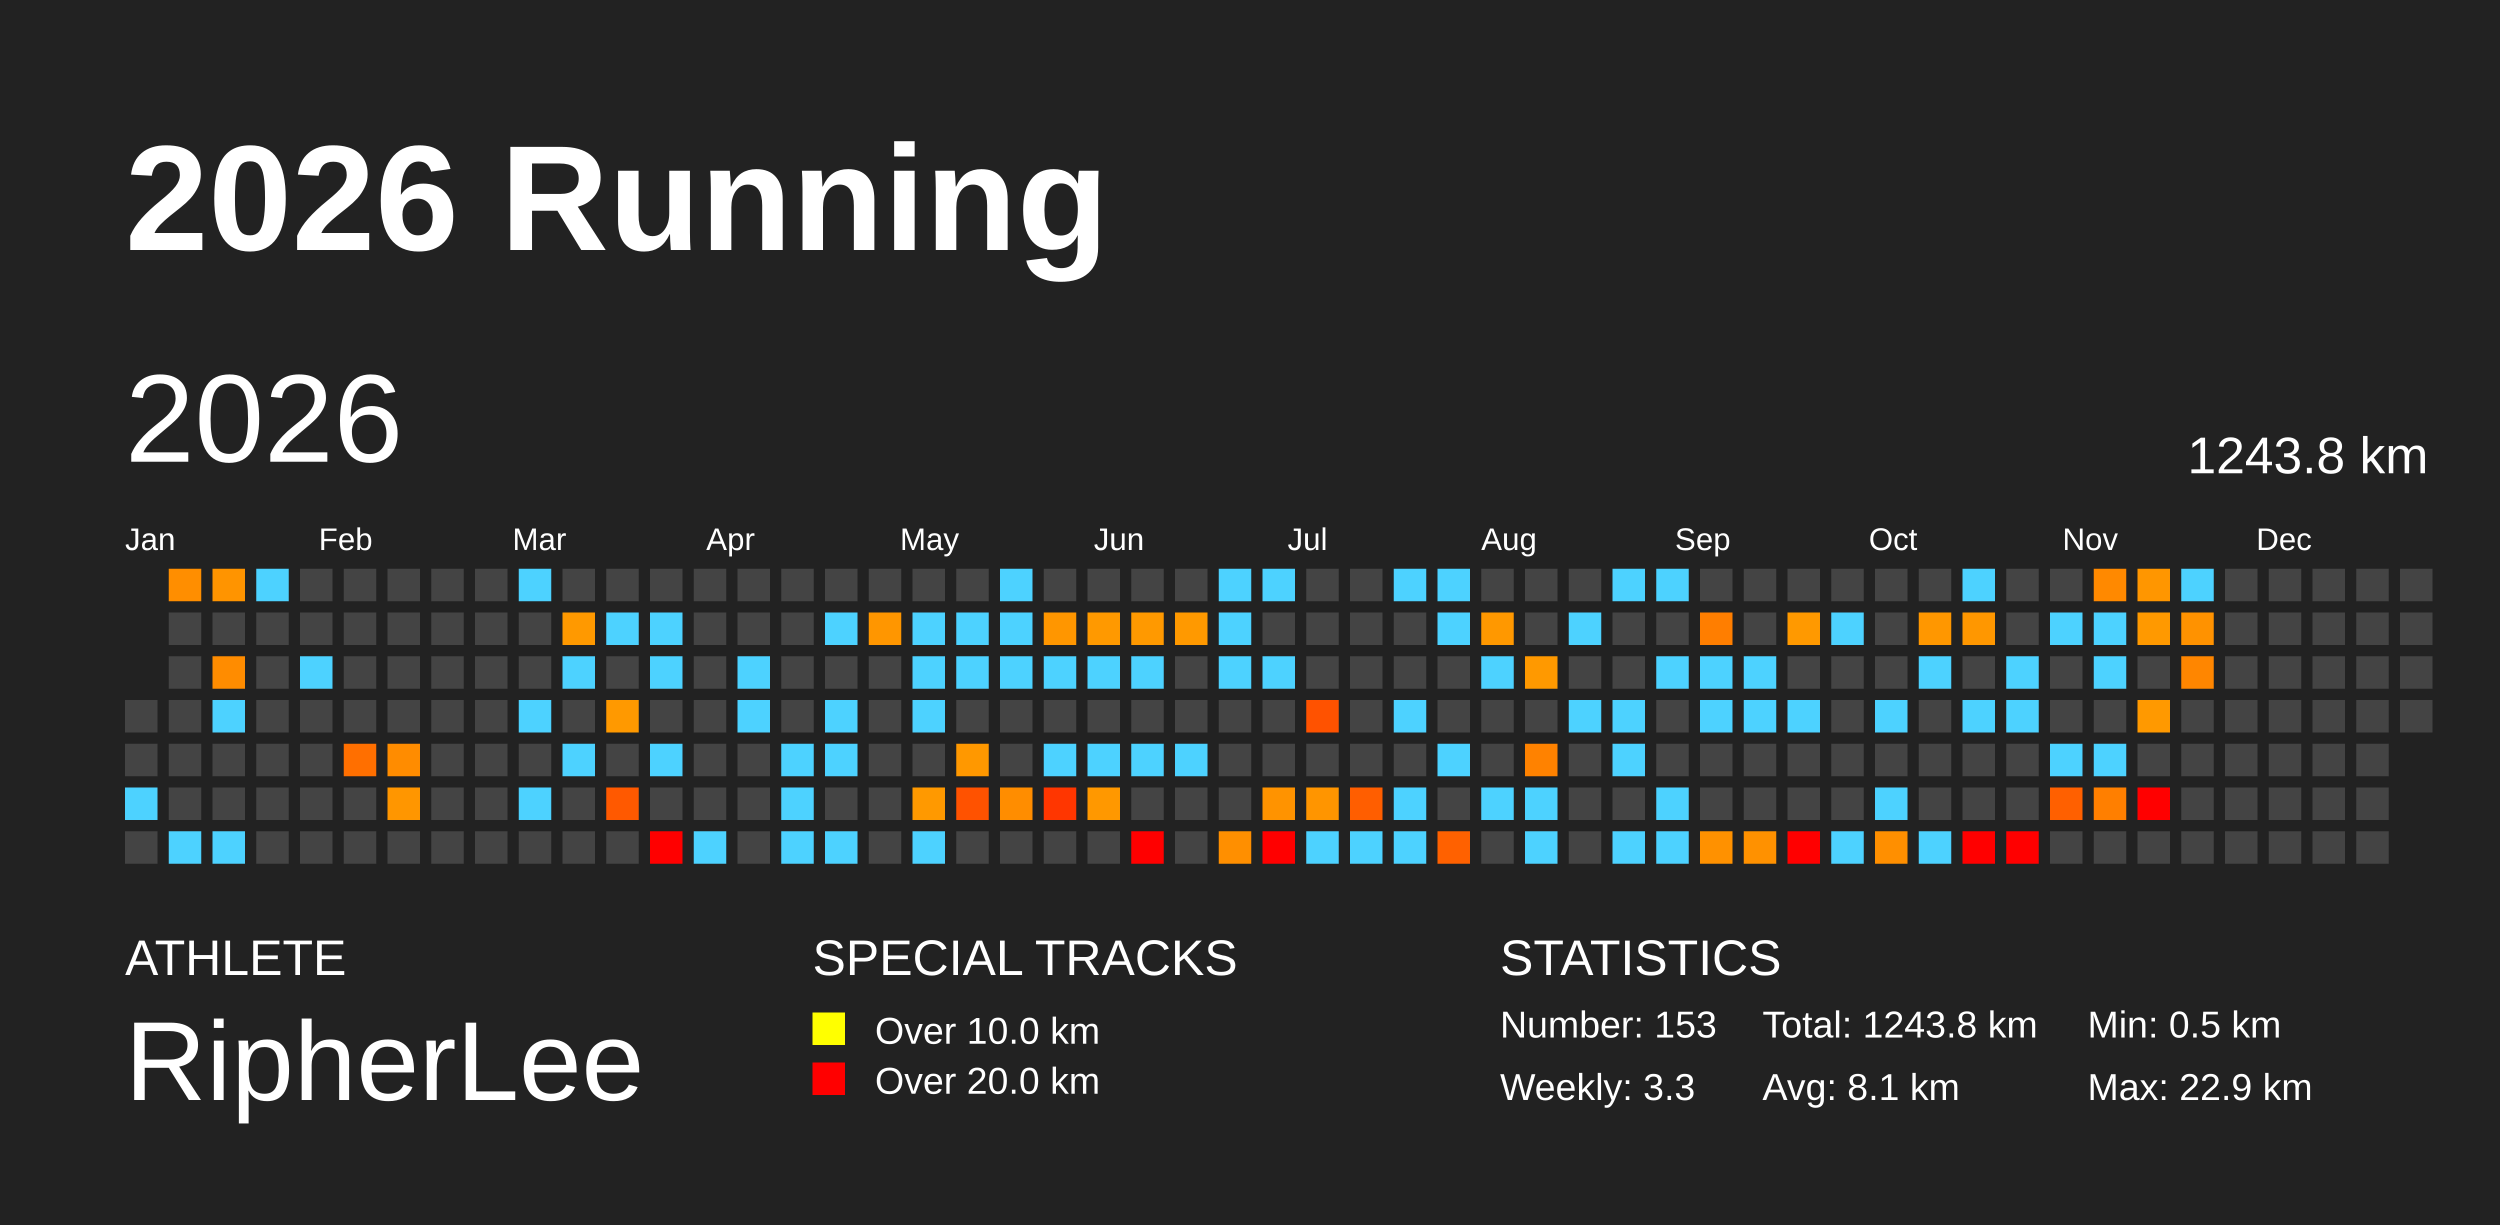
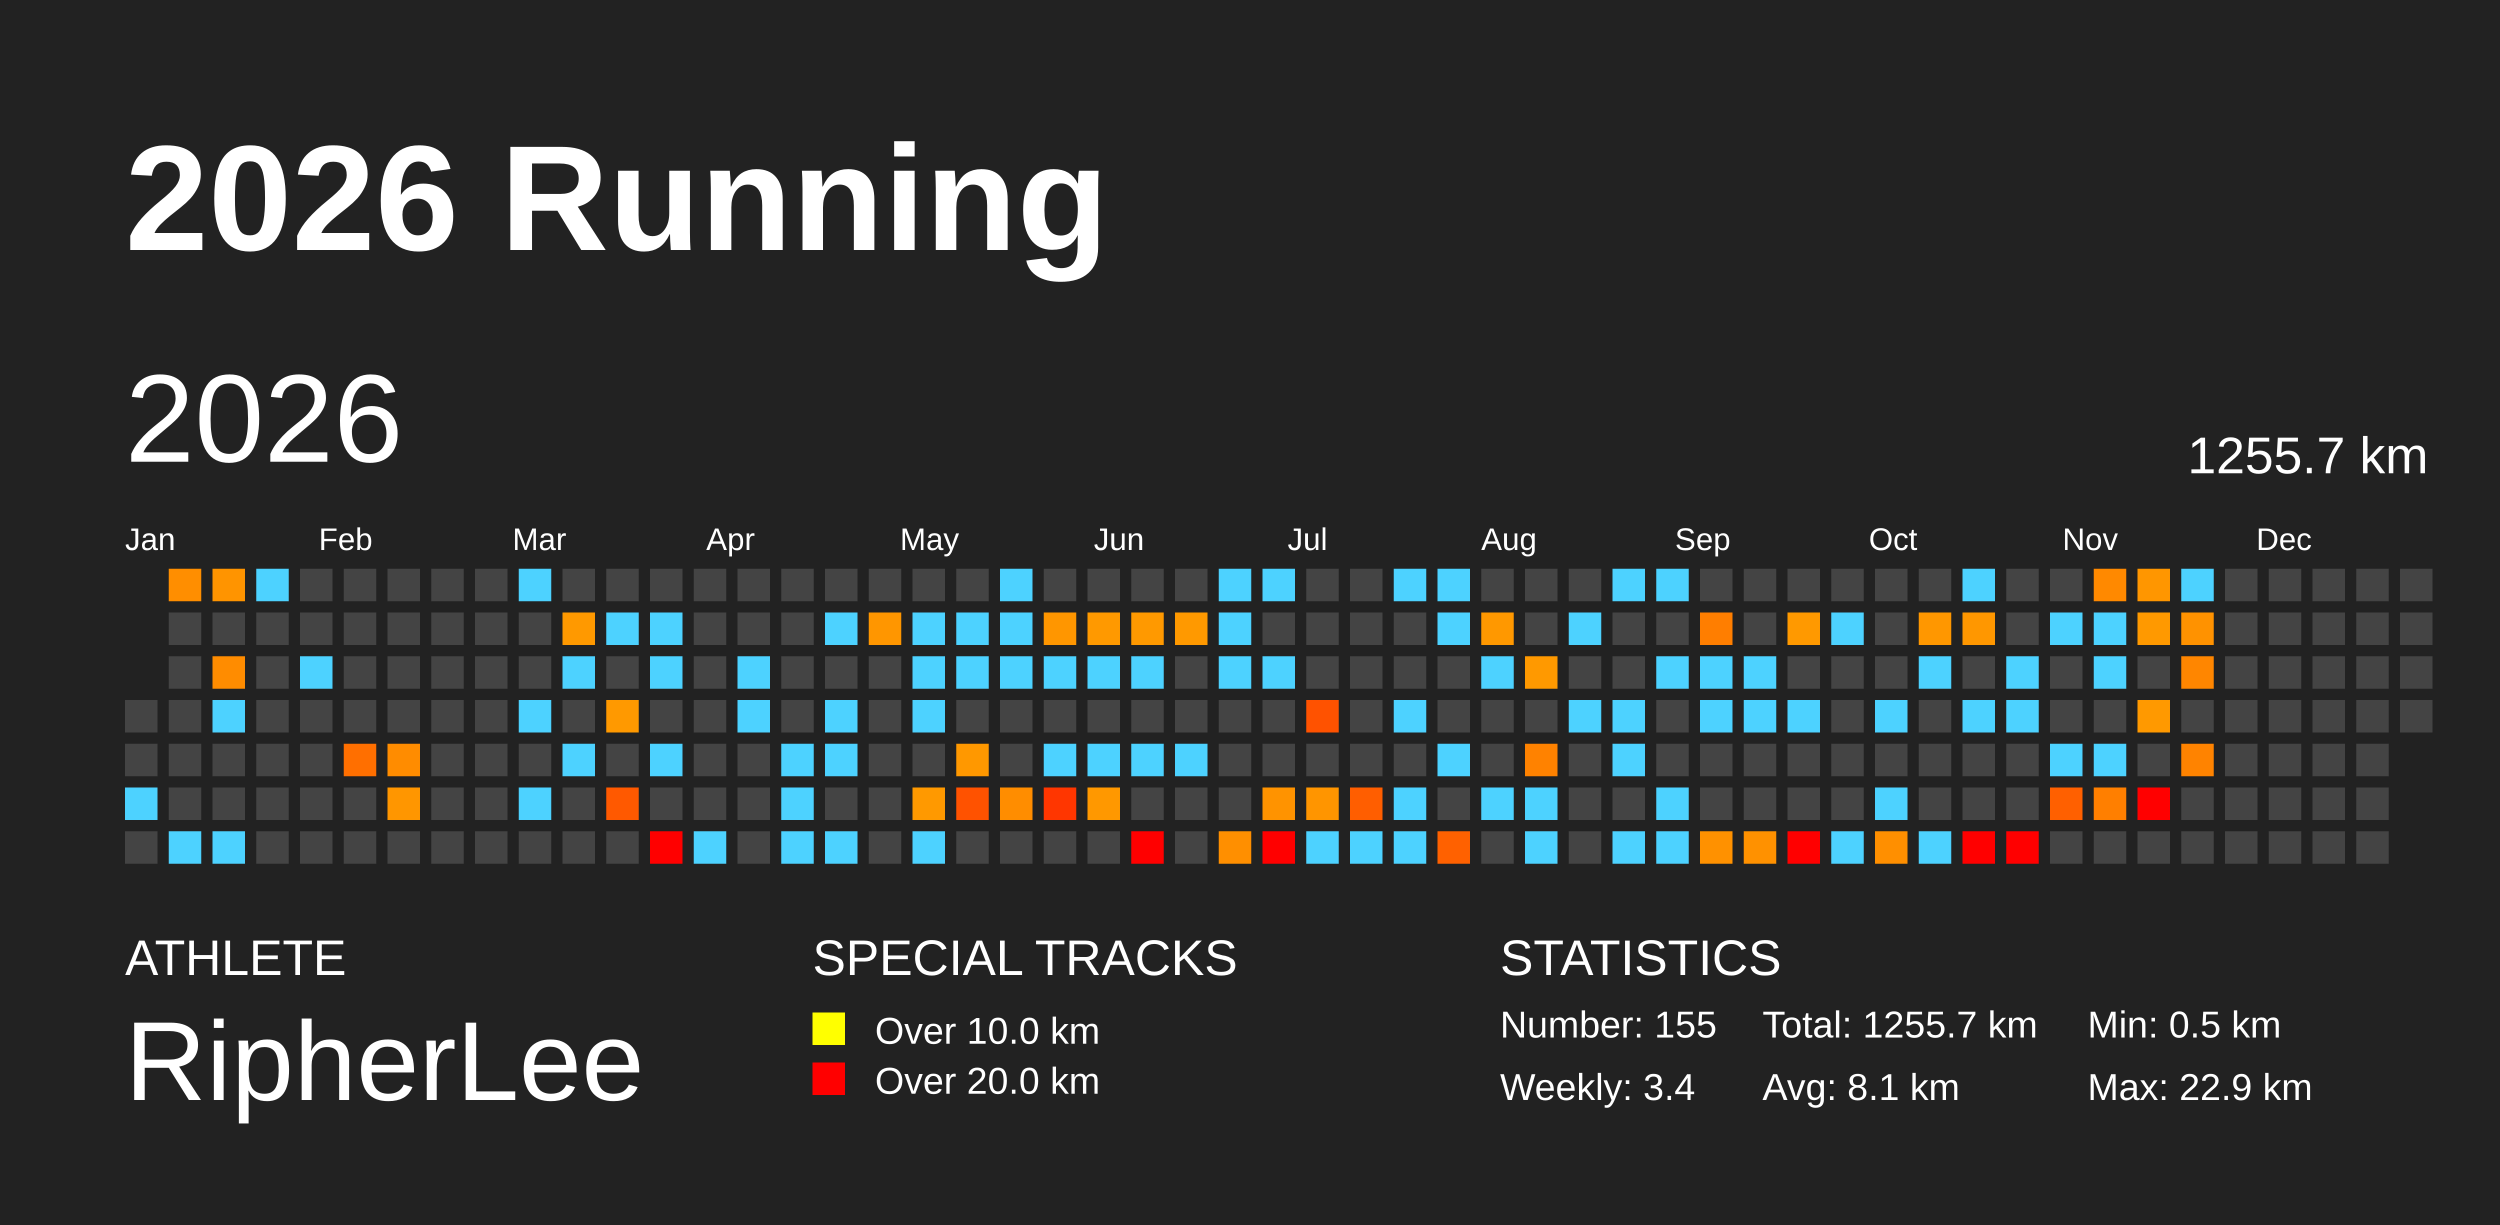
<svg xmlns="http://www.w3.org/2000/svg" baseProfile="full" height="98mm" version="1.1" viewBox="0,0,200,98" width="200mm">
  <defs />
  <rect fill="#222222" height="98" width="200" x="0" y="0" />
  <text fill="#FFFFFF" style="font-size:12px; font-family:Arial; font-weight:bold;" x="10" y="20">2026 Running</text>
  <text fill="#FFFFFF" style="font-size:4px; font-family:Arial" x="10" y="78">ATHLETE</text>
  <text fill="#FFFFFF" style="font-size:9px; font-family:Arial" x="10" y="88">RipherLee</text>
  <text fill="#FFFFFF" style="font-size:4px; font-family:Arial" x="65" y="78">SPECIAL TRACKS</text>
  <rect fill="yellow" height="2.6" width="2.6" x="65" y="81" />
  <text fill="#FFFFFF" style="font-size:3px; font-family:Arial" x="70" y="83.5">Over 10.0 km</text>
  <rect fill="red" height="2.6" width="2.6" x="65" y="85" />
  <text fill="#FFFFFF" style="font-size:3px; font-family:Arial" x="70" y="87.5">Over 20.0 km</text>
  <text fill="#FFFFFF" style="font-size:4px; font-family:Arial" x="120" y="78">STATISTICS</text>
-   <text fill="#FFFFFF" style="font-size:3px; font-family:Arial" x="120" y="83">Number: 153</text>
-   <text fill="#FFFFFF" style="font-size:3px; font-family:Arial" x="120" y="88">Weekly: 3.3</text>
-   <text fill="#FFFFFF" style="font-size:3px; font-family:Arial" x="141" y="83">Total: 1243.8 km</text>
+   <text fill="#FFFFFF" style="font-size:3px; font-family:Arial" x="120" y="83">Number: 155</text>
+   <text fill="#FFFFFF" style="font-size:3px; font-family:Arial" x="120" y="88">Weekly: 3.4</text>
+   <text fill="#FFFFFF" style="font-size:3px; font-family:Arial" x="141" y="83">Total: 1255.7 km</text>
  <text fill="#FFFFFF" style="font-size:3px; font-family:Arial" x="141" y="88">Avg: 8.1 km</text>
  <text fill="#FFFFFF" style="font-size:3px; font-family:Arial" x="167" y="83">Min: 0.5 km</text>
  <text fill="#FFFFFF" style="font-size:3px; font-family:Arial" x="167" y="88">Max: 22.9 km</text>
  <text dominant-baseline="hanging" fill="#FFFFFF" style="font-size:10.0px; font-family:Arial;" x="10" y="30">2026</text>
-   <text dominant-baseline="hanging" fill="#FFFFFF" style="font-size:4.125px; font-family:Arial;" x="175" y="35">1243.8 km</text>
+   <text dominant-baseline="hanging" fill="#FFFFFF" style="font-size:4.125px; font-family:Arial;" x="175" y="35">1255.7 km</text>
  <text fill="#FFFFFF" style="font-size:2.5px; font-family:Arial" x="10.0" y="44">Jan</text>
  <text fill="#FFFFFF" style="font-size:2.5px; font-family:Arial" x="25.5" y="44">Feb</text>
  <text fill="#FFFFFF" style="font-size:2.5px; font-family:Arial" x="41.0" y="44">Mar</text>
  <text fill="#FFFFFF" style="font-size:2.5px; font-family:Arial" x="56.5" y="44">Apr</text>
  <text fill="#FFFFFF" style="font-size:2.5px; font-family:Arial" x="72.0" y="44">May</text>
  <text fill="#FFFFFF" style="font-size:2.5px; font-family:Arial" x="87.5" y="44">Jun</text>
  <text fill="#FFFFFF" style="font-size:2.5px; font-family:Arial" x="103.0" y="44">Jul</text>
  <text fill="#FFFFFF" style="font-size:2.5px; font-family:Arial" x="118.5" y="44">Aug</text>
  <text fill="#FFFFFF" style="font-size:2.5px; font-family:Arial" x="134.0" y="44">Sep</text>
  <text fill="#FFFFFF" style="font-size:2.5px; font-family:Arial" x="149.5" y="44">Oct</text>
  <text fill="#FFFFFF" style="font-size:2.5px; font-family:Arial" x="165.0" y="44">Nov</text>
  <text fill="#FFFFFF" style="font-size:2.5px; font-family:Arial" x="180.5" y="44">Dec</text>
  <rect fill="#444444" height="2.6" width="2.6" x="10.0" y="56.0" />
  <rect fill="#444444" height="2.6" width="2.6" x="10.0" y="59.5" />
  <rect fill="#4dd2ff" height="2.6" width="2.6" x="10.0" y="63.0" />
  <rect fill="#444444" height="2.6" width="2.6" x="10.0" y="66.5" />
  <rect fill="#ff8e00" height="2.6" width="2.6" x="13.5" y="45.5" />
  <rect fill="#444444" height="2.6" width="2.6" x="13.5" y="49.0" />
  <rect fill="#444444" height="2.6" width="2.6" x="13.5" y="52.5" />
  <rect fill="#444444" height="2.6" width="2.6" x="13.5" y="56.0" />
  <rect fill="#444444" height="2.6" width="2.6" x="13.5" y="59.5" />
  <rect fill="#444444" height="2.6" width="2.6" x="13.5" y="63.0" />
  <rect fill="#4dd2ff" height="2.6" width="2.6" x="13.5" y="66.5" />
  <rect fill="#ff9400" height="2.6" width="2.6" x="17.0" y="45.5" />
  <rect fill="#444444" height="2.6" width="2.6" x="17.0" y="49.0" />
  <rect fill="#ff8c00" height="2.6" width="2.6" x="17.0" y="52.5" />
  <rect fill="#4dd2ff" height="2.6" width="2.6" x="17.0" y="56.0" />
  <rect fill="#444444" height="2.6" width="2.6" x="17.0" y="59.5" />
  <rect fill="#444444" height="2.6" width="2.6" x="17.0" y="63.0" />
  <rect fill="#4dd2ff" height="2.6" width="2.6" x="17.0" y="66.5" />
  <rect fill="#4dd2ff" height="2.6" width="2.6" x="20.5" y="45.5" />
  <rect fill="#444444" height="2.6" width="2.6" x="20.5" y="49.0" />
  <rect fill="#444444" height="2.6" width="2.6" x="20.5" y="52.5" />
  <rect fill="#444444" height="2.6" width="2.6" x="20.5" y="56.0" />
  <rect fill="#444444" height="2.6" width="2.6" x="20.5" y="59.5" />
  <rect fill="#444444" height="2.6" width="2.6" x="20.5" y="63.0" />
  <rect fill="#444444" height="2.6" width="2.6" x="20.5" y="66.5" />
  <rect fill="#444444" height="2.6" width="2.6" x="24.0" y="45.5" />
  <rect fill="#444444" height="2.6" width="2.6" x="24.0" y="49.0" />
  <rect fill="#4dd2ff" height="2.6" width="2.6" x="24.0" y="52.5" />
  <rect fill="#444444" height="2.6" width="2.6" x="24.0" y="56.0" />
  <rect fill="#444444" height="2.6" width="2.6" x="24.0" y="59.5" />
  <rect fill="#444444" height="2.6" width="2.6" x="24.0" y="63.0" />
  <rect fill="#444444" height="2.6" width="2.6" x="24.0" y="66.5" />
  <rect fill="#444444" height="2.6" width="2.6" x="27.5" y="45.5" />
  <rect fill="#444444" height="2.6" width="2.6" x="27.5" y="49.0" />
  <rect fill="#444444" height="2.6" width="2.6" x="27.5" y="52.5" />
  <rect fill="#444444" height="2.6" width="2.6" x="27.5" y="56.0" />
  <rect fill="#ff6f00" height="2.6" width="2.6" x="27.5" y="59.5" />
  <rect fill="#444444" height="2.6" width="2.6" x="27.5" y="63.0" />
  <rect fill="#444444" height="2.6" width="2.6" x="27.5" y="66.5" />
  <rect fill="#444444" height="2.6" width="2.6" x="31.0" y="45.5" />
  <rect fill="#444444" height="2.6" width="2.6" x="31.0" y="49.0" />
  <rect fill="#444444" height="2.6" width="2.6" x="31.0" y="52.5" />
  <rect fill="#444444" height="2.6" width="2.6" x="31.0" y="56.0" />
  <rect fill="#ff8c00" height="2.6" width="2.6" x="31.0" y="59.5" />
  <rect fill="#ff9600" height="2.6" width="2.6" x="31.0" y="63.0" />
  <rect fill="#444444" height="2.6" width="2.6" x="31.0" y="66.5" />
  <rect fill="#444444" height="2.6" width="2.6" x="34.5" y="45.5" />
  <rect fill="#444444" height="2.6" width="2.6" x="34.5" y="49.0" />
  <rect fill="#444444" height="2.6" width="2.6" x="34.5" y="52.5" />
  <rect fill="#444444" height="2.6" width="2.6" x="34.5" y="56.0" />
  <rect fill="#444444" height="2.6" width="2.6" x="34.5" y="59.5" />
  <rect fill="#444444" height="2.6" width="2.6" x="34.5" y="63.0" />
  <rect fill="#444444" height="2.6" width="2.6" x="34.5" y="66.5" />
  <rect fill="#444444" height="2.6" width="2.6" x="38.0" y="45.5" />
  <rect fill="#444444" height="2.6" width="2.6" x="38.0" y="49.0" />
  <rect fill="#444444" height="2.6" width="2.6" x="38.0" y="52.5" />
  <rect fill="#444444" height="2.6" width="2.6" x="38.0" y="56.0" />
  <rect fill="#444444" height="2.6" width="2.6" x="38.0" y="59.5" />
  <rect fill="#444444" height="2.6" width="2.6" x="38.0" y="63.0" />
  <rect fill="#444444" height="2.6" width="2.6" x="38.0" y="66.5" />
  <rect fill="#4dd2ff" height="2.6" width="2.6" x="41.5" y="45.5" />
  <rect fill="#444444" height="2.6" width="2.6" x="41.5" y="49.0" />
  <rect fill="#444444" height="2.6" width="2.6" x="41.5" y="52.5" />
  <rect fill="#4dd2ff" height="2.6" width="2.6" x="41.5" y="56.0" />
  <rect fill="#444444" height="2.6" width="2.6" x="41.5" y="59.5" />
  <rect fill="#4dd2ff" height="2.6" width="2.6" x="41.5" y="63.0" />
  <rect fill="#444444" height="2.6" width="2.6" x="41.5" y="66.5" />
  <rect fill="#444444" height="2.6" width="2.6" x="45.0" y="45.5" />
  <rect fill="#ff9900" height="2.6" width="2.6" x="45.0" y="49.0" />
  <rect fill="#4dd2ff" height="2.6" width="2.6" x="45.0" y="52.5" />
  <rect fill="#444444" height="2.6" width="2.6" x="45.0" y="56.0" />
  <rect fill="#4dd2ff" height="2.6" width="2.6" x="45.0" y="59.5" />
  <rect fill="#444444" height="2.6" width="2.6" x="45.0" y="63.0" />
  <rect fill="#444444" height="2.6" width="2.6" x="45.0" y="66.5" />
  <rect fill="#444444" height="2.6" width="2.6" x="48.5" y="45.5" />
  <rect fill="#4dd2ff" height="2.6" width="2.6" x="48.5" y="49.0" />
  <rect fill="#444444" height="2.6" width="2.6" x="48.5" y="52.5" />
  <rect fill="#ff9900" height="2.6" width="2.6" x="48.5" y="56.0" />
  <rect fill="#444444" height="2.6" width="2.6" x="48.5" y="59.5" />
  <rect fill="#ff5900" height="2.6" width="2.6" x="48.5" y="63.0" />
  <rect fill="#444444" height="2.6" width="2.6" x="48.5" y="66.5" />
  <rect fill="#444444" height="2.6" width="2.6" x="52.0" y="45.5" />
  <rect fill="#4dd2ff" height="2.6" width="2.6" x="52.0" y="49.0" />
  <rect fill="#4dd2ff" height="2.6" width="2.6" x="52.0" y="52.5" />
  <rect fill="#444444" height="2.6" width="2.6" x="52.0" y="56.0" />
  <rect fill="#4dd2ff" height="2.6" width="2.6" x="52.0" y="59.5" />
  <rect fill="#444444" height="2.6" width="2.6" x="52.0" y="63.0" />
  <rect fill="red" height="2.6" width="2.6" x="52.0" y="66.5" />
  <rect fill="#444444" height="2.6" width="2.6" x="55.5" y="45.5" />
  <rect fill="#444444" height="2.6" width="2.6" x="55.5" y="49.0" />
  <rect fill="#444444" height="2.6" width="2.6" x="55.5" y="52.5" />
  <rect fill="#444444" height="2.6" width="2.6" x="55.5" y="56.0" />
  <rect fill="#444444" height="2.6" width="2.6" x="55.5" y="59.5" />
  <rect fill="#444444" height="2.6" width="2.6" x="55.5" y="63.0" />
  <rect fill="#4dd2ff" height="2.6" width="2.6" x="55.5" y="66.5" />
  <rect fill="#444444" height="2.6" width="2.6" x="59.0" y="45.5" />
  <rect fill="#444444" height="2.6" width="2.6" x="59.0" y="49.0" />
  <rect fill="#4dd2ff" height="2.6" width="2.6" x="59.0" y="52.5" />
  <rect fill="#4dd2ff" height="2.6" width="2.6" x="59.0" y="56.0" />
  <rect fill="#444444" height="2.6" width="2.6" x="59.0" y="59.5" />
  <rect fill="#444444" height="2.6" width="2.6" x="59.0" y="63.0" />
  <rect fill="#444444" height="2.6" width="2.6" x="59.0" y="66.5" />
  <rect fill="#444444" height="2.6" width="2.6" x="62.5" y="45.5" />
  <rect fill="#444444" height="2.6" width="2.6" x="62.5" y="49.0" />
  <rect fill="#444444" height="2.6" width="2.6" x="62.5" y="52.5" />
  <rect fill="#444444" height="2.6" width="2.6" x="62.5" y="56.0" />
  <rect fill="#4dd2ff" height="2.6" width="2.6" x="62.5" y="59.5" />
  <rect fill="#4dd2ff" height="2.6" width="2.6" x="62.5" y="63.0" />
  <rect fill="#4dd2ff" height="2.6" width="2.6" x="62.5" y="66.5" />
  <rect fill="#444444" height="2.6" width="2.6" x="66.0" y="45.5" />
  <rect fill="#4dd2ff" height="2.6" width="2.6" x="66.0" y="49.0" />
  <rect fill="#444444" height="2.6" width="2.6" x="66.0" y="52.5" />
  <rect fill="#4dd2ff" height="2.6" width="2.6" x="66.0" y="56.0" />
  <rect fill="#4dd2ff" height="2.6" width="2.6" x="66.0" y="59.5" />
  <rect fill="#444444" height="2.6" width="2.6" x="66.0" y="63.0" />
  <rect fill="#4dd2ff" height="2.6" width="2.6" x="66.0" y="66.5" />
  <rect fill="#444444" height="2.6" width="2.6" x="69.5" y="45.5" />
  <rect fill="#ff9600" height="2.6" width="2.6" x="69.5" y="49.0" />
  <rect fill="#444444" height="2.6" width="2.6" x="69.5" y="52.5" />
  <rect fill="#444444" height="2.6" width="2.6" x="69.5" y="56.0" />
  <rect fill="#444444" height="2.6" width="2.6" x="69.5" y="59.5" />
  <rect fill="#444444" height="2.6" width="2.6" x="69.5" y="63.0" />
  <rect fill="#444444" height="2.6" width="2.6" x="69.5" y="66.5" />
  <rect fill="#444444" height="2.6" width="2.6" x="73.0" y="45.5" />
  <rect fill="#4dd2ff" height="2.6" width="2.6" x="73.0" y="49.0" />
  <rect fill="#4dd2ff" height="2.6" width="2.6" x="73.0" y="52.5" />
  <rect fill="#4dd2ff" height="2.6" width="2.6" x="73.0" y="56.0" />
  <rect fill="#444444" height="2.6" width="2.6" x="73.0" y="59.5" />
  <rect fill="#ff9900" height="2.6" width="2.6" x="73.0" y="63.0" />
  <rect fill="#4dd2ff" height="2.6" width="2.6" x="73.0" y="66.5" />
  <rect fill="#444444" height="2.6" width="2.6" x="76.5" y="45.5" />
  <rect fill="#4dd2ff" height="2.6" width="2.6" x="76.5" y="49.0" />
  <rect fill="#4dd2ff" height="2.6" width="2.6" x="76.5" y="52.5" />
  <rect fill="#444444" height="2.6" width="2.6" x="76.5" y="56.0" />
  <rect fill="#ff9800" height="2.6" width="2.6" x="76.5" y="59.5" />
  <rect fill="#ff5200" height="2.6" width="2.6" x="76.5" y="63.0" />
  <rect fill="#444444" height="2.6" width="2.6" x="76.5" y="66.5" />
  <rect fill="#4dd2ff" height="2.6" width="2.6" x="80.0" y="45.5" />
  <rect fill="#4dd2ff" height="2.6" width="2.6" x="80.0" y="49.0" />
  <rect fill="#4dd2ff" height="2.6" width="2.6" x="80.0" y="52.5" />
  <rect fill="#444444" height="2.6" width="2.6" x="80.0" y="56.0" />
  <rect fill="#444444" height="2.6" width="2.6" x="80.0" y="59.5" />
  <rect fill="#ff8d00" height="2.6" width="2.6" x="80.0" y="63.0" />
  <rect fill="#444444" height="2.6" width="2.6" x="80.0" y="66.5" />
  <rect fill="#444444" height="2.6" width="2.6" x="83.5" y="45.5" />
  <rect fill="#ff9600" height="2.6" width="2.6" x="83.5" y="49.0" />
  <rect fill="#4dd2ff" height="2.6" width="2.6" x="83.5" y="52.5" />
  <rect fill="#444444" height="2.6" width="2.6" x="83.5" y="56.0" />
  <rect fill="#4dd2ff" height="2.6" width="2.6" x="83.5" y="59.5" />
  <rect fill="#ff3600" height="2.6" width="2.6" x="83.5" y="63.0" />
  <rect fill="#444444" height="2.6" width="2.6" x="83.5" y="66.5" />
  <rect fill="#444444" height="2.6" width="2.6" x="87.0" y="45.5" />
  <rect fill="#ff9900" height="2.6" width="2.6" x="87.0" y="49.0" />
  <rect fill="#4dd2ff" height="2.6" width="2.6" x="87.0" y="52.5" />
  <rect fill="#444444" height="2.6" width="2.6" x="87.0" y="56.0" />
  <rect fill="#4dd2ff" height="2.6" width="2.6" x="87.0" y="59.5" />
  <rect fill="#ff9800" height="2.6" width="2.6" x="87.0" y="63.0" />
  <rect fill="#444444" height="2.6" width="2.6" x="87.0" y="66.5" />
  <rect fill="#444444" height="2.6" width="2.6" x="90.5" y="45.5" />
  <rect fill="#ff9900" height="2.6" width="2.6" x="90.5" y="49.0" />
  <rect fill="#4dd2ff" height="2.6" width="2.6" x="90.5" y="52.5" />
  <rect fill="#444444" height="2.6" width="2.6" x="90.5" y="56.0" />
  <rect fill="#4dd2ff" height="2.6" width="2.6" x="90.5" y="59.5" />
  <rect fill="#444444" height="2.6" width="2.6" x="90.5" y="63.0" />
  <rect fill="red" height="2.6" width="2.6" x="90.5" y="66.5" />
  <rect fill="#444444" height="2.6" width="2.6" x="94.0" y="45.5" />
  <rect fill="#ff9900" height="2.6" width="2.6" x="94.0" y="49.0" />
  <rect fill="#444444" height="2.6" width="2.6" x="94.0" y="52.5" />
  <rect fill="#444444" height="2.6" width="2.6" x="94.0" y="56.0" />
  <rect fill="#4dd2ff" height="2.6" width="2.6" x="94.0" y="59.5" />
  <rect fill="#444444" height="2.6" width="2.6" x="94.0" y="63.0" />
  <rect fill="#444444" height="2.6" width="2.6" x="94.0" y="66.5" />
  <rect fill="#4dd2ff" height="2.6" width="2.6" x="97.5" y="45.5" />
  <rect fill="#4dd2ff" height="2.6" width="2.6" x="97.5" y="49.0" />
  <rect fill="#4dd2ff" height="2.6" width="2.6" x="97.5" y="52.5" />
  <rect fill="#444444" height="2.6" width="2.6" x="97.5" y="56.0" />
  <rect fill="#444444" height="2.6" width="2.6" x="97.5" y="59.5" />
  <rect fill="#444444" height="2.6" width="2.6" x="97.5" y="63.0" />
  <rect fill="#ff8f00" height="2.6" width="2.6" x="97.5" y="66.5" />
  <rect fill="#4dd2ff" height="2.6" width="2.6" x="101.0" y="45.5" />
  <rect fill="#444444" height="2.6" width="2.6" x="101.0" y="49.0" />
  <rect fill="#4dd2ff" height="2.6" width="2.6" x="101.0" y="52.5" />
  <rect fill="#444444" height="2.6" width="2.6" x="101.0" y="56.0" />
  <rect fill="#444444" height="2.6" width="2.6" x="101.0" y="59.5" />
  <rect fill="#ff9300" height="2.6" width="2.6" x="101.0" y="63.0" />
  <rect fill="red" height="2.6" width="2.6" x="101.0" y="66.5" />
  <rect fill="#444444" height="2.6" width="2.6" x="104.5" y="45.5" />
  <rect fill="#444444" height="2.6" width="2.6" x="104.5" y="49.0" />
  <rect fill="#444444" height="2.6" width="2.6" x="104.5" y="52.5" />
  <rect fill="#ff5200" height="2.6" width="2.6" x="104.5" y="56.0" />
  <rect fill="#444444" height="2.6" width="2.6" x="104.5" y="59.5" />
  <rect fill="#ff9500" height="2.6" width="2.6" x="104.5" y="63.0" />
  <rect fill="#4dd2ff" height="2.6" width="2.6" x="104.5" y="66.5" />
  <rect fill="#444444" height="2.6" width="2.6" x="108.0" y="45.5" />
  <rect fill="#444444" height="2.6" width="2.6" x="108.0" y="49.0" />
  <rect fill="#444444" height="2.6" width="2.6" x="108.0" y="52.5" />
  <rect fill="#444444" height="2.6" width="2.6" x="108.0" y="56.0" />
  <rect fill="#444444" height="2.6" width="2.6" x="108.0" y="59.5" />
  <rect fill="#ff5e00" height="2.6" width="2.6" x="108.0" y="63.0" />
  <rect fill="#4dd2ff" height="2.6" width="2.6" x="108.0" y="66.5" />
  <rect fill="#4dd2ff" height="2.6" width="2.6" x="111.5" y="45.5" />
  <rect fill="#444444" height="2.6" width="2.6" x="111.5" y="49.0" />
  <rect fill="#444444" height="2.6" width="2.6" x="111.5" y="52.5" />
  <rect fill="#4dd2ff" height="2.6" width="2.6" x="111.5" y="56.0" />
  <rect fill="#444444" height="2.6" width="2.6" x="111.5" y="59.5" />
  <rect fill="#4dd2ff" height="2.6" width="2.6" x="111.5" y="63.0" />
  <rect fill="#4dd2ff" height="2.6" width="2.6" x="111.5" y="66.5" />
  <rect fill="#4dd2ff" height="2.6" width="2.6" x="115.0" y="45.5" />
  <rect fill="#4dd2ff" height="2.6" width="2.6" x="115.0" y="49.0" />
  <rect fill="#444444" height="2.6" width="2.6" x="115.0" y="52.5" />
  <rect fill="#444444" height="2.6" width="2.6" x="115.0" y="56.0" />
  <rect fill="#4dd2ff" height="2.6" width="2.6" x="115.0" y="59.5" />
  <rect fill="#444444" height="2.6" width="2.6" x="115.0" y="63.0" />
  <rect fill="#ff6100" height="2.6" width="2.6" x="115.0" y="66.5" />
  <rect fill="#444444" height="2.6" width="2.6" x="118.5" y="45.5" />
  <rect fill="#ff9800" height="2.6" width="2.6" x="118.5" y="49.0" />
  <rect fill="#4dd2ff" height="2.6" width="2.6" x="118.5" y="52.5" />
  <rect fill="#444444" height="2.6" width="2.6" x="118.5" y="56.0" />
  <rect fill="#444444" height="2.6" width="2.6" x="118.5" y="59.5" />
  <rect fill="#4dd2ff" height="2.6" width="2.6" x="118.5" y="63.0" />
  <rect fill="#444444" height="2.6" width="2.6" x="118.5" y="66.5" />
  <rect fill="#444444" height="2.6" width="2.6" x="122.0" y="45.5" />
  <rect fill="#444444" height="2.6" width="2.6" x="122.0" y="49.0" />
  <rect fill="#ff9900" height="2.6" width="2.6" x="122.0" y="52.5" />
  <rect fill="#444444" height="2.6" width="2.6" x="122.0" y="56.0" />
  <rect fill="#ff8200" height="2.6" width="2.6" x="122.0" y="59.5" />
  <rect fill="#4dd2ff" height="2.6" width="2.6" x="122.0" y="63.0" />
  <rect fill="#4dd2ff" height="2.6" width="2.6" x="122.0" y="66.5" />
  <rect fill="#444444" height="2.6" width="2.6" x="125.5" y="45.5" />
  <rect fill="#4dd2ff" height="2.6" width="2.6" x="125.5" y="49.0" />
  <rect fill="#444444" height="2.6" width="2.6" x="125.5" y="52.5" />
  <rect fill="#4dd2ff" height="2.6" width="2.6" x="125.5" y="56.0" />
  <rect fill="#444444" height="2.6" width="2.6" x="125.5" y="59.5" />
  <rect fill="#444444" height="2.6" width="2.6" x="125.5" y="63.0" />
  <rect fill="#444444" height="2.6" width="2.6" x="125.5" y="66.5" />
  <rect fill="#4dd2ff" height="2.6" width="2.6" x="129.0" y="45.5" />
  <rect fill="#444444" height="2.6" width="2.6" x="129.0" y="49.0" />
  <rect fill="#444444" height="2.6" width="2.6" x="129.0" y="52.5" />
  <rect fill="#4dd2ff" height="2.6" width="2.6" x="129.0" y="56.0" />
  <rect fill="#4dd2ff" height="2.6" width="2.6" x="129.0" y="59.5" />
  <rect fill="#444444" height="2.6" width="2.6" x="129.0" y="63.0" />
  <rect fill="#4dd2ff" height="2.6" width="2.6" x="129.0" y="66.5" />
  <rect fill="#4dd2ff" height="2.6" width="2.6" x="132.5" y="45.5" />
  <rect fill="#444444" height="2.6" width="2.6" x="132.5" y="49.0" />
  <rect fill="#4dd2ff" height="2.6" width="2.6" x="132.5" y="52.5" />
  <rect fill="#444444" height="2.6" width="2.6" x="132.5" y="56.0" />
  <rect fill="#444444" height="2.6" width="2.6" x="132.5" y="59.5" />
  <rect fill="#4dd2ff" height="2.6" width="2.6" x="132.5" y="63.0" />
  <rect fill="#4dd2ff" height="2.6" width="2.6" x="132.5" y="66.5" />
  <rect fill="#444444" height="2.6" width="2.6" x="136.0" y="45.5" />
  <rect fill="#ff7e00" height="2.6" width="2.6" x="136.0" y="49.0" />
  <rect fill="#4dd2ff" height="2.6" width="2.6" x="136.0" y="52.5" />
  <rect fill="#4dd2ff" height="2.6" width="2.6" x="136.0" y="56.0" />
  <rect fill="#444444" height="2.6" width="2.6" x="136.0" y="59.5" />
  <rect fill="#444444" height="2.6" width="2.6" x="136.0" y="63.0" />
  <rect fill="#ff9100" height="2.6" width="2.6" x="136.0" y="66.5" />
  <rect fill="#444444" height="2.6" width="2.6" x="139.5" y="45.5" />
  <rect fill="#444444" height="2.6" width="2.6" x="139.5" y="49.0" />
  <rect fill="#4dd2ff" height="2.6" width="2.6" x="139.5" y="52.5" />
  <rect fill="#4dd2ff" height="2.6" width="2.6" x="139.5" y="56.0" />
  <rect fill="#444444" height="2.6" width="2.6" x="139.5" y="59.5" />
  <rect fill="#444444" height="2.6" width="2.6" x="139.5" y="63.0" />
  <rect fill="#ff9100" height="2.6" width="2.6" x="139.5" y="66.5" />
  <rect fill="#444444" height="2.6" width="2.6" x="143.0" y="45.5" />
  <rect fill="#ff9900" height="2.6" width="2.6" x="143.0" y="49.0" />
  <rect fill="#444444" height="2.6" width="2.6" x="143.0" y="52.5" />
  <rect fill="#4dd2ff" height="2.6" width="2.6" x="143.0" y="56.0" />
  <rect fill="#444444" height="2.6" width="2.6" x="143.0" y="59.5" />
  <rect fill="#444444" height="2.6" width="2.6" x="143.0" y="63.0" />
  <rect fill="red" height="2.6" width="2.6" x="143.0" y="66.5" />
  <rect fill="#444444" height="2.6" width="2.6" x="146.5" y="45.5" />
  <rect fill="#4dd2ff" height="2.6" width="2.6" x="146.5" y="49.0" />
  <rect fill="#444444" height="2.6" width="2.6" x="146.5" y="52.5" />
  <rect fill="#444444" height="2.6" width="2.6" x="146.5" y="56.0" />
  <rect fill="#444444" height="2.6" width="2.6" x="146.5" y="59.5" />
  <rect fill="#444444" height="2.6" width="2.6" x="146.5" y="63.0" />
  <rect fill="#4dd2ff" height="2.6" width="2.6" x="146.5" y="66.5" />
  <rect fill="#444444" height="2.6" width="2.6" x="150.0" y="45.5" />
  <rect fill="#444444" height="2.6" width="2.6" x="150.0" y="49.0" />
  <rect fill="#444444" height="2.6" width="2.6" x="150.0" y="52.5" />
  <rect fill="#4dd2ff" height="2.6" width="2.6" x="150.0" y="56.0" />
  <rect fill="#444444" height="2.6" width="2.6" x="150.0" y="59.5" />
  <rect fill="#4dd2ff" height="2.6" width="2.6" x="150.0" y="63.0" />
  <rect fill="#ff8f00" height="2.6" width="2.6" x="150.0" y="66.5" />
  <rect fill="#444444" height="2.6" width="2.6" x="153.5" y="45.5" />
  <rect fill="#ff9700" height="2.6" width="2.6" x="153.5" y="49.0" />
  <rect fill="#4dd2ff" height="2.6" width="2.6" x="153.5" y="52.5" />
  <rect fill="#444444" height="2.6" width="2.6" x="153.5" y="56.0" />
  <rect fill="#444444" height="2.6" width="2.6" x="153.5" y="59.5" />
  <rect fill="#444444" height="2.6" width="2.6" x="153.5" y="63.0" />
  <rect fill="#4dd2ff" height="2.6" width="2.6" x="153.5" y="66.5" />
  <rect fill="#4dd2ff" height="2.6" width="2.6" x="157.0" y="45.5" />
  <rect fill="#ff9700" height="2.6" width="2.6" x="157.0" y="49.0" />
  <rect fill="#444444" height="2.6" width="2.6" x="157.0" y="52.5" />
  <rect fill="#4dd2ff" height="2.6" width="2.6" x="157.0" y="56.0" />
  <rect fill="#444444" height="2.6" width="2.6" x="157.0" y="59.5" />
  <rect fill="#444444" height="2.6" width="2.6" x="157.0" y="63.0" />
  <rect fill="red" height="2.6" width="2.6" x="157.0" y="66.5" />
  <rect fill="#444444" height="2.6" width="2.6" x="160.5" y="45.5" />
  <rect fill="#444444" height="2.6" width="2.6" x="160.5" y="49.0" />
  <rect fill="#4dd2ff" height="2.6" width="2.6" x="160.5" y="52.5" />
  <rect fill="#4dd2ff" height="2.6" width="2.6" x="160.5" y="56.0" />
  <rect fill="#444444" height="2.6" width="2.6" x="160.5" y="59.5" />
  <rect fill="#444444" height="2.6" width="2.6" x="160.5" y="63.0" />
  <rect fill="red" height="2.6" width="2.6" x="160.5" y="66.5" />
  <rect fill="#444444" height="2.6" width="2.6" x="164.0" y="45.5" />
  <rect fill="#4dd2ff" height="2.6" width="2.6" x="164.0" y="49.0" />
  <rect fill="#444444" height="2.6" width="2.6" x="164.0" y="52.5" />
  <rect fill="#444444" height="2.6" width="2.6" x="164.0" y="56.0" />
  <rect fill="#4dd2ff" height="2.6" width="2.6" x="164.0" y="59.5" />
  <rect fill="#ff6000" height="2.6" width="2.6" x="164.0" y="63.0" />
  <rect fill="#444444" height="2.6" width="2.6" x="164.0" y="66.5" />
  <rect fill="#ff8900" height="2.6" width="2.6" x="167.5" y="45.5" />
  <rect fill="#4dd2ff" height="2.6" width="2.6" x="167.5" y="49.0" />
  <rect fill="#4dd2ff" height="2.6" width="2.6" x="167.5" y="52.5" />
  <rect fill="#444444" height="2.6" width="2.6" x="167.5" y="56.0" />
  <rect fill="#4dd2ff" height="2.6" width="2.6" x="167.5" y="59.5" />
  <rect fill="#ff7f00" height="2.6" width="2.6" x="167.5" y="63.0" />
  <rect fill="#444444" height="2.6" width="2.6" x="167.5" y="66.5" />
  <rect fill="#ff9600" height="2.6" width="2.6" x="171.0" y="45.5" />
  <rect fill="#ff9900" height="2.6" width="2.6" x="171.0" y="49.0" />
  <rect fill="#444444" height="2.6" width="2.6" x="171.0" y="52.5" />
  <rect fill="#ff9900" height="2.6" width="2.6" x="171.0" y="56.0" />
  <rect fill="#444444" height="2.6" width="2.6" x="171.0" y="59.5" />
  <rect fill="red" height="2.6" width="2.6" x="171.0" y="63.0" />
  <rect fill="#444444" height="2.6" width="2.6" x="171.0" y="66.5" />
  <rect fill="#4dd2ff" height="2.6" width="2.6" x="174.5" y="45.5" />
  <rect fill="#ff9200" height="2.6" width="2.6" x="174.5" y="49.0" />
  <rect fill="#ff8600" height="2.6" width="2.6" x="174.5" y="52.5" />
  <rect fill="#444444" height="2.6" width="2.6" x="174.5" y="56.0" />
-   <rect fill="#444444" height="2.6" width="2.6" x="174.5" y="59.5" />
+   <rect fill="#ff8300" height="2.6" width="2.6" x="174.5" y="59.5" />
  <rect fill="#444444" height="2.6" width="2.6" x="174.5" y="63.0" />
  <rect fill="#444444" height="2.6" width="2.6" x="174.5" y="66.5" />
  <rect fill="#444444" height="2.6" width="2.6" x="178.0" y="45.5" />
  <rect fill="#444444" height="2.6" width="2.6" x="178.0" y="49.0" />
  <rect fill="#444444" height="2.6" width="2.6" x="178.0" y="52.5" />
  <rect fill="#444444" height="2.6" width="2.6" x="178.0" y="56.0" />
  <rect fill="#444444" height="2.6" width="2.6" x="178.0" y="59.5" />
  <rect fill="#444444" height="2.6" width="2.6" x="178.0" y="63.0" />
  <rect fill="#444444" height="2.6" width="2.6" x="178.0" y="66.5" />
  <rect fill="#444444" height="2.6" width="2.6" x="181.5" y="45.5" />
  <rect fill="#444444" height="2.6" width="2.6" x="181.5" y="49.0" />
  <rect fill="#444444" height="2.6" width="2.6" x="181.5" y="52.5" />
  <rect fill="#444444" height="2.6" width="2.6" x="181.5" y="56.0" />
  <rect fill="#444444" height="2.6" width="2.6" x="181.5" y="59.5" />
  <rect fill="#444444" height="2.6" width="2.6" x="181.5" y="63.0" />
  <rect fill="#444444" height="2.6" width="2.6" x="181.5" y="66.5" />
  <rect fill="#444444" height="2.6" width="2.6" x="185.0" y="45.5" />
  <rect fill="#444444" height="2.6" width="2.6" x="185.0" y="49.0" />
  <rect fill="#444444" height="2.6" width="2.6" x="185.0" y="52.5" />
  <rect fill="#444444" height="2.6" width="2.6" x="185.0" y="56.0" />
  <rect fill="#444444" height="2.6" width="2.6" x="185.0" y="59.5" />
  <rect fill="#444444" height="2.6" width="2.6" x="185.0" y="63.0" />
  <rect fill="#444444" height="2.6" width="2.6" x="185.0" y="66.5" />
  <rect fill="#444444" height="2.6" width="2.6" x="188.5" y="45.5" />
  <rect fill="#444444" height="2.6" width="2.6" x="188.5" y="49.0" />
  <rect fill="#444444" height="2.6" width="2.6" x="188.5" y="52.5" />
  <rect fill="#444444" height="2.6" width="2.6" x="188.5" y="56.0" />
  <rect fill="#444444" height="2.6" width="2.6" x="188.5" y="59.5" />
  <rect fill="#444444" height="2.6" width="2.6" x="188.5" y="63.0" />
  <rect fill="#444444" height="2.6" width="2.6" x="188.5" y="66.5" />
  <rect fill="#444444" height="2.6" width="2.6" x="192.0" y="45.5" />
  <rect fill="#444444" height="2.6" width="2.6" x="192.0" y="49.0" />
  <rect fill="#444444" height="2.6" width="2.6" x="192.0" y="52.5" />
  <rect fill="#444444" height="2.6" width="2.6" x="192.0" y="56.0" />
</svg>
